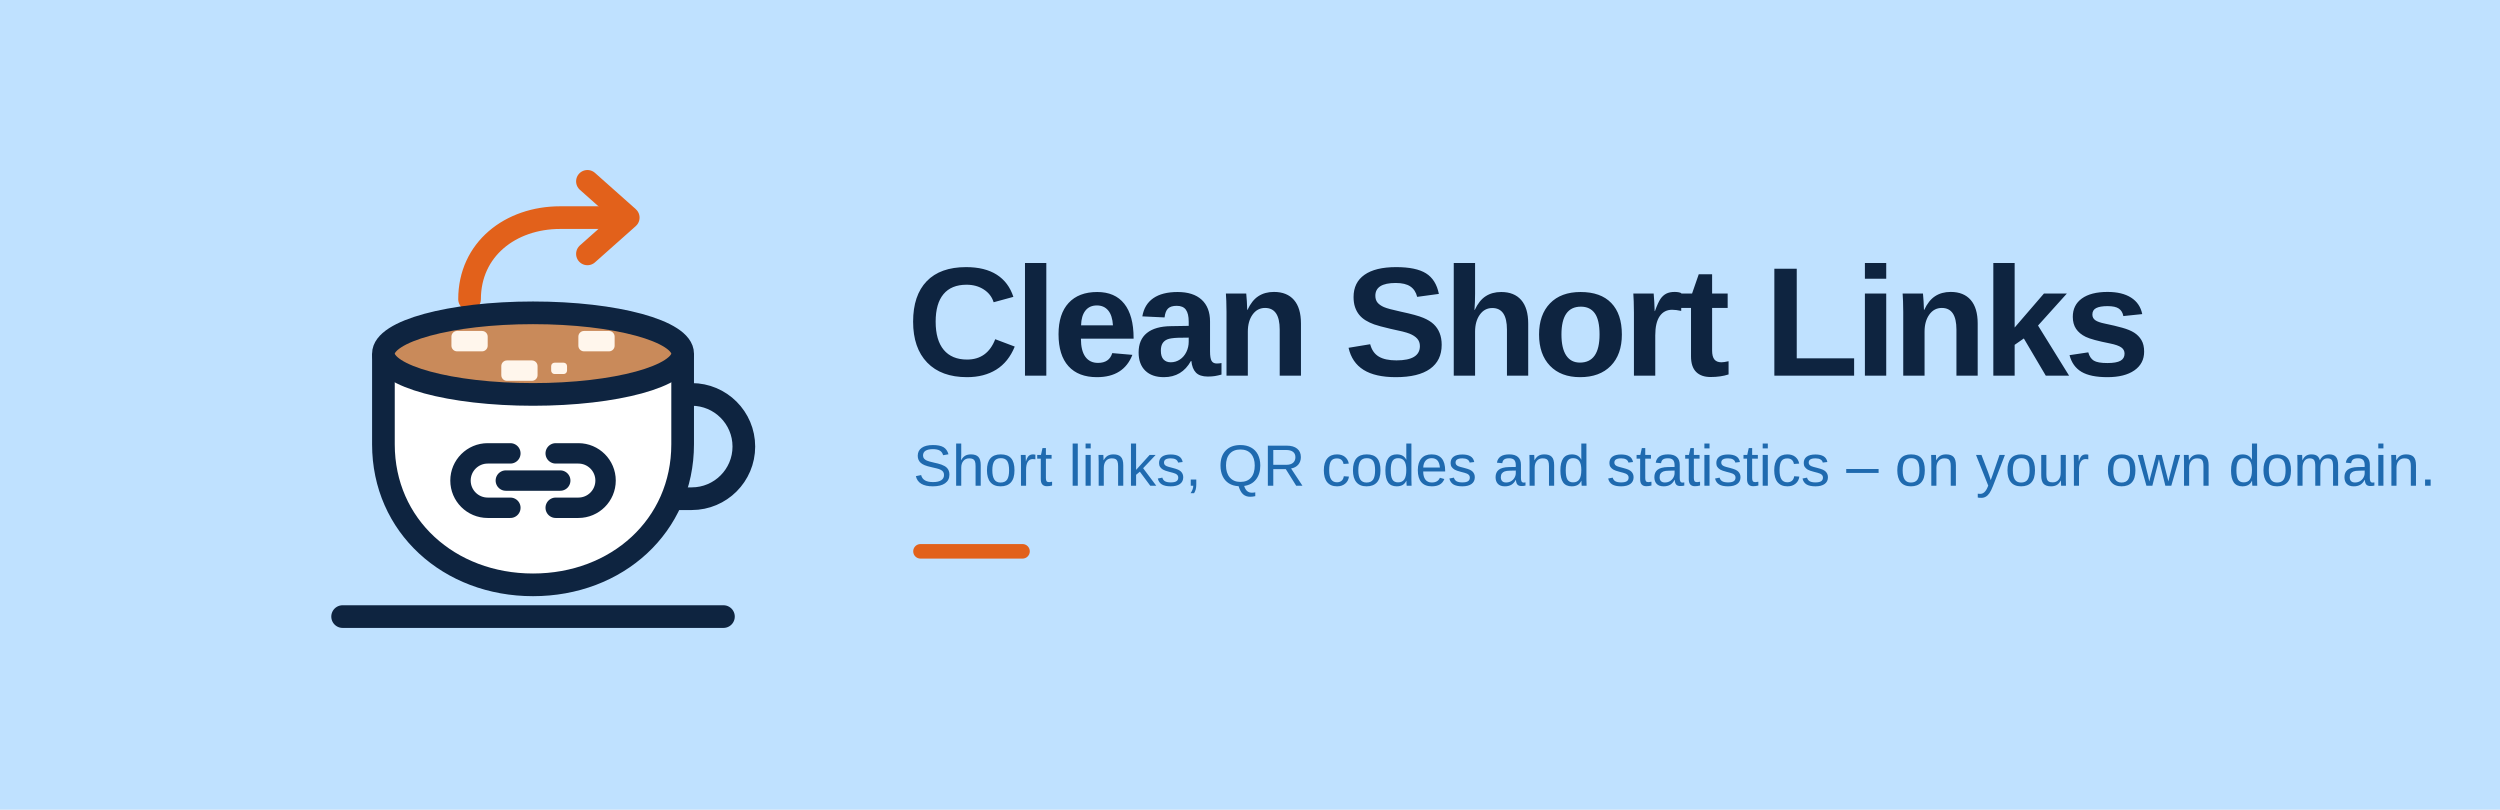
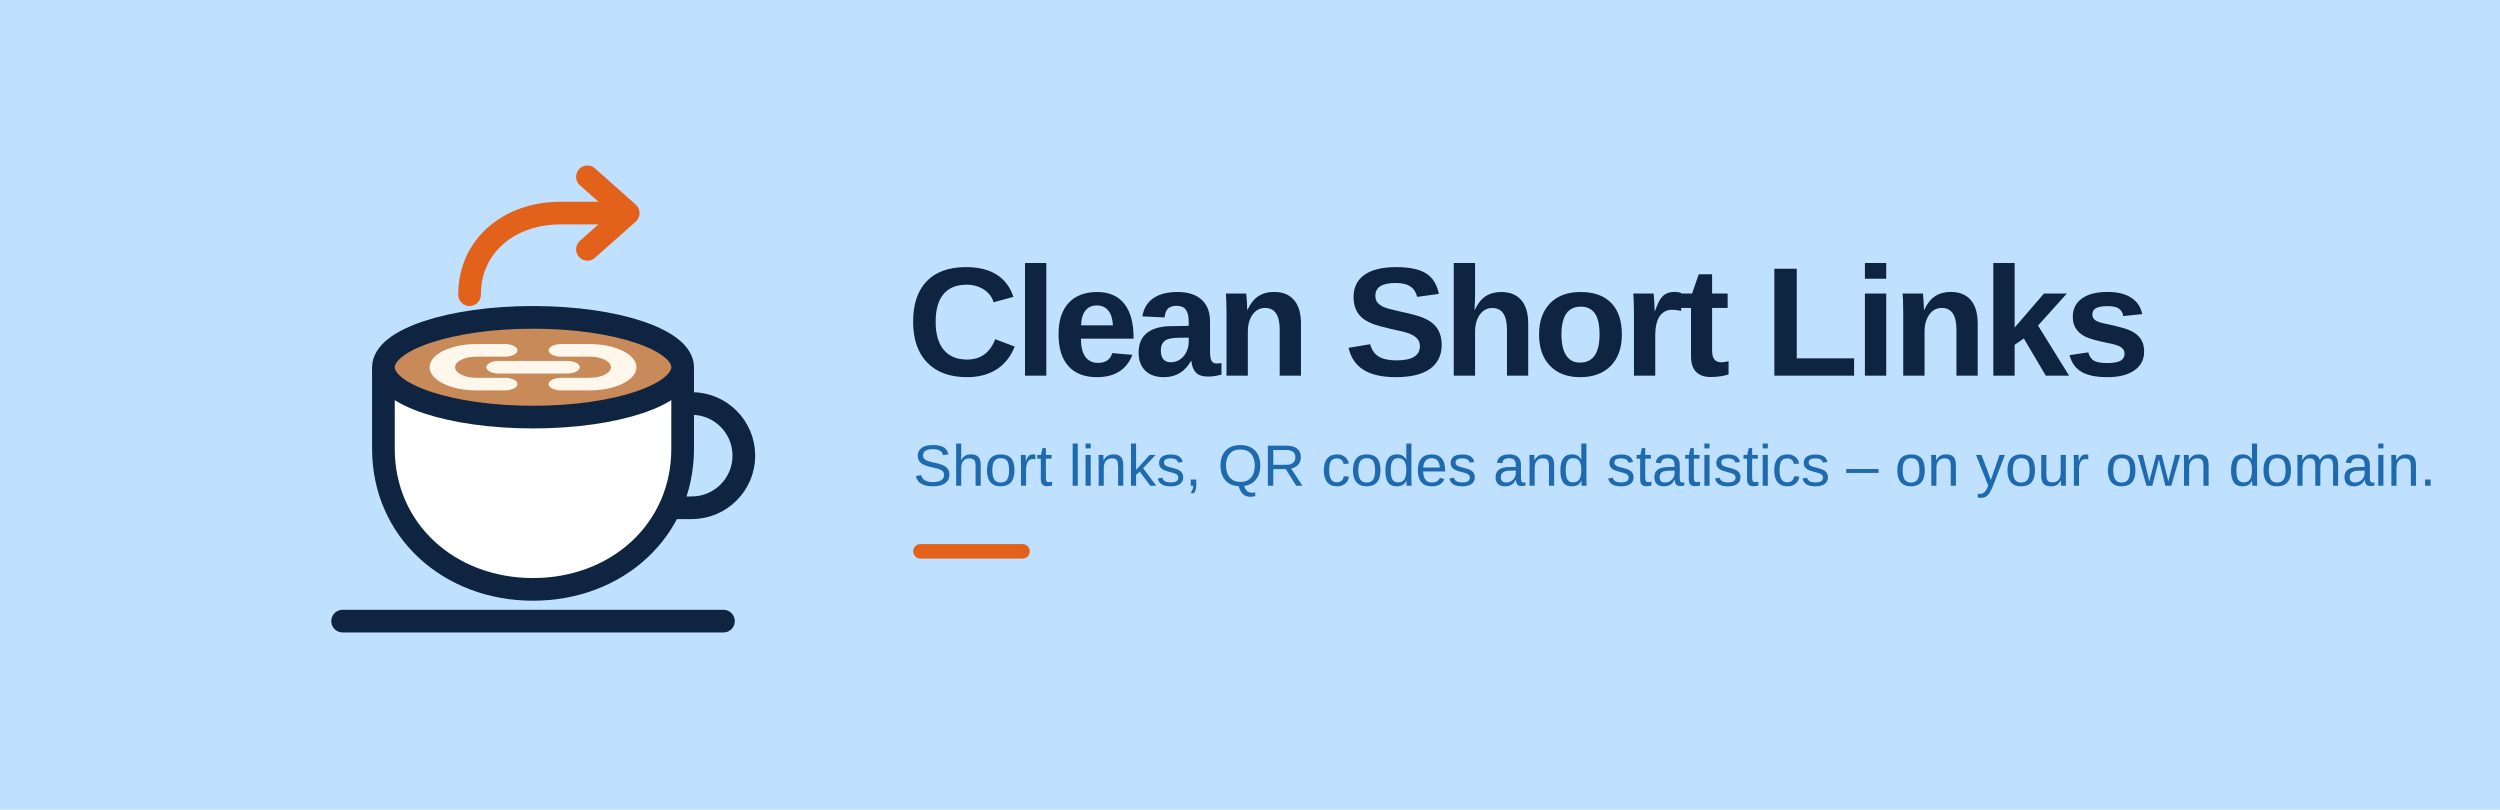
<svg xmlns="http://www.w3.org/2000/svg" viewBox="0 0 1544 500" width="1544" height="500">
  <rect width="1544" height="500" fill="#BFE1FF" />
  <g transform="translate(150 70) scale(1.4)">
    <g fill="none" stroke="#E2611B" stroke-width="10" stroke-linecap="round" stroke-linejoin="round">
-       <path d="M100 82c0-22 18-36 40-36h26" />
-       <path d="M152 30l18 16-18 16" />
+       <path d="M100 80c0-22 18-36 40-36h26" />
+       <path d="M152 28l18 16-18 16" />
    </g>
-     <path d="M190 124h8a23 23 0 0 1 0 46h-14" fill="none" stroke="#0E2440" stroke-width="10" stroke-linecap="round" stroke-linejoin="round" />
-     <path d="M62 106v40c0 36 29 62 66 62s66-26 66-62v-40" fill="#FFFFFF" stroke="#0E2440" stroke-width="10" stroke-linejoin="round" />
-     <ellipse cx="128" cy="106" rx="66" ry="18" fill="#C98A5A" stroke="#0E2440" stroke-width="10" />
-     <g fill="#FFF6EC">
-       <rect x="92" y="96" width="16" height="9" rx="2.5" />
-       <rect x="148" y="96" width="16" height="9" rx="2.5" />
-       <rect x="114" y="109" width="16" height="9" rx="2.5" />
-       <rect x="136" y="110" width="7" height="5" rx="1.5" />
-     </g>
-     <g transform="translate(128 162)" stroke="#0E2440">
+     <path d="M190 128h8a23 23 0 0 1 0 46h-14" fill="none" stroke="#0E2440" stroke-width="10" stroke-linecap="round" stroke-linejoin="round" />
+     <path d="M62 112v36c0 36 29 62 66 62s66-26 66-62v-36" fill="#FFFFFF" stroke="#0E2440" stroke-width="10" stroke-linejoin="round" />
+     <ellipse cx="128" cy="112" rx="66" ry="22" fill="#C98A5A" stroke="#0E2440" stroke-width="10" />
+     <g transform="translate(128 112) scale(1.25 .62)" stroke="#FFF6EC">
      <g fill="none" stroke-linecap="round" stroke-width="9">
        <path d="M-10 -12h-10a12 12 0 0 0 0 24h10" />
        <path d="M10 -12h10a12 12 0 0 1 0 24h-10" />
        <path d="M-12 0h24" />
      </g>
    </g>
-     <path d="M44 222h168" stroke="#0E2440" stroke-width="10" stroke-linecap="round" />
+     <path d="M44 224h168" stroke="#0E2440" stroke-width="10" stroke-linecap="round" />
  </g>
  <text x="560" y="232" font-family="Avenir Next, Helvetica Neue, Arial, sans-serif" font-weight="700" font-size="96" letter-spacing="-3" fill="#0E2440">Clean Short Links</text>
  <text x="564" y="300" font-family="Avenir Next, Helvetica Neue, Arial, sans-serif" font-weight="500" font-size="36" fill="#1F6AAF">Short links, QR codes and statistics – on your own domain.</text>
  <rect x="564" y="336" width="72" height="9" rx="4.5" fill="#E2611B" />
</svg>
